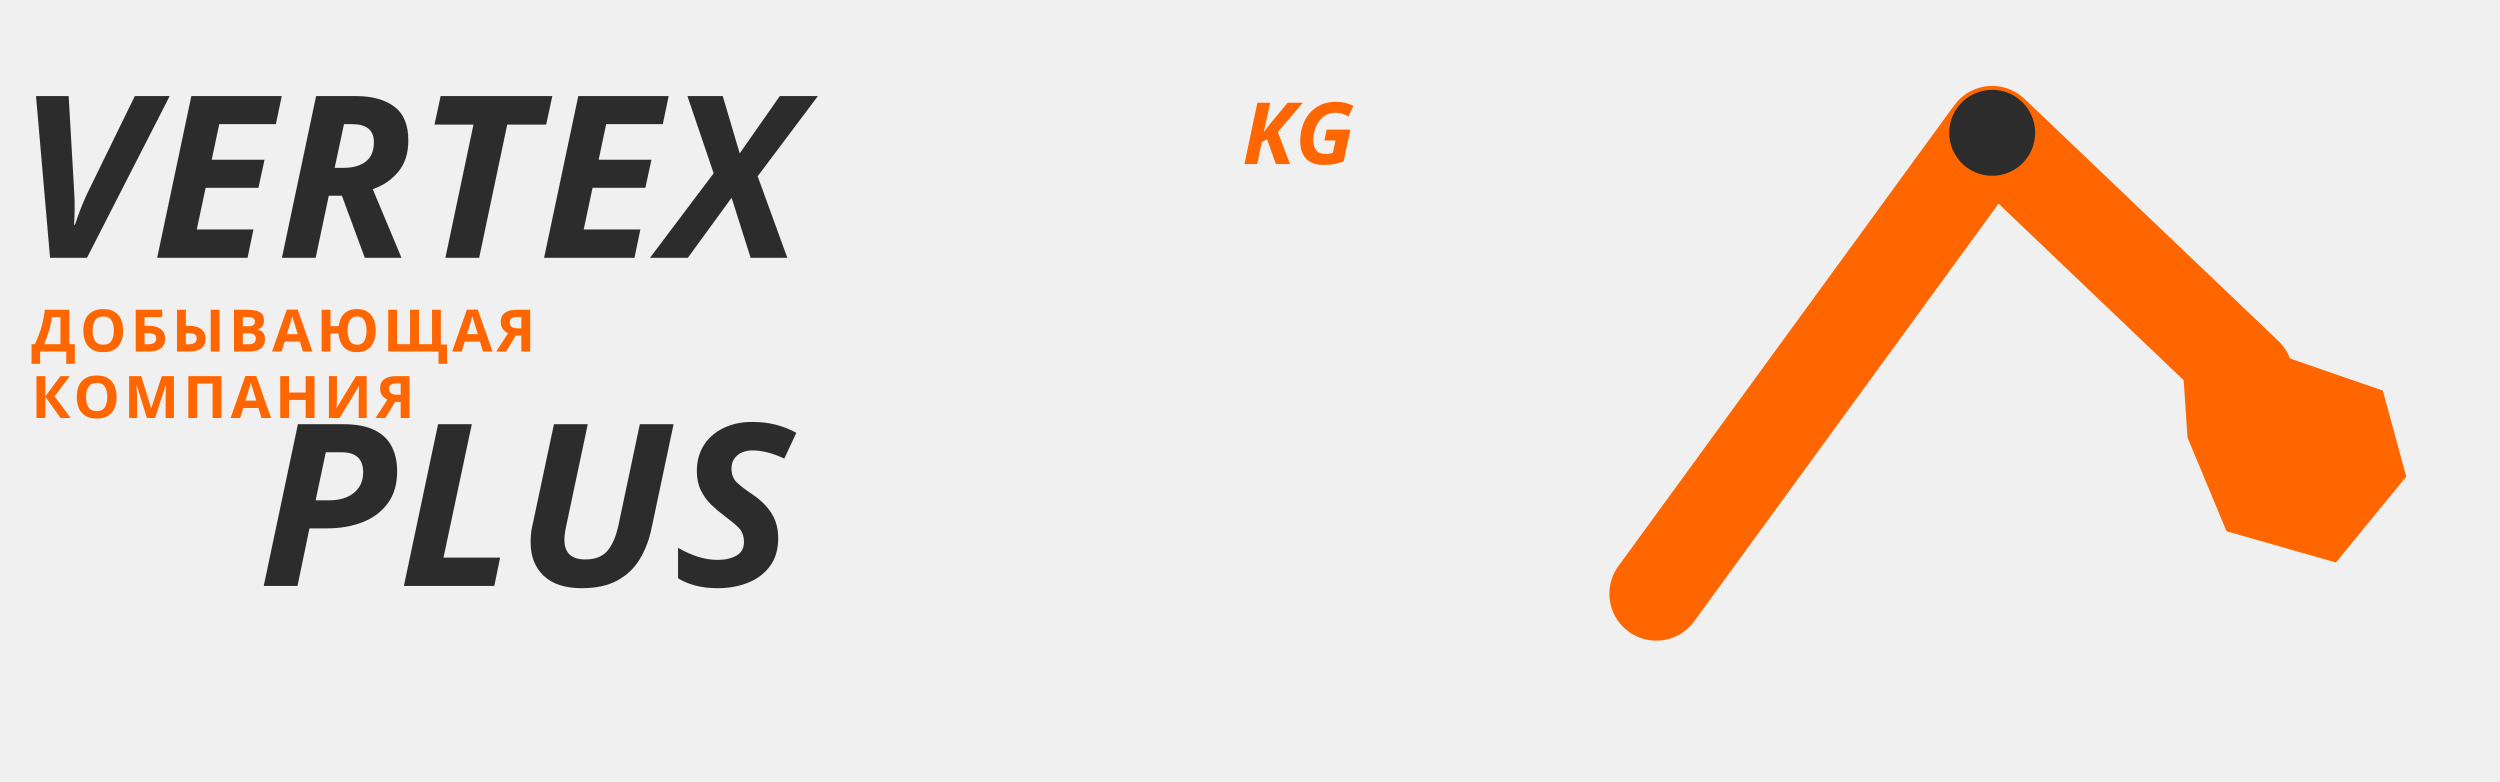
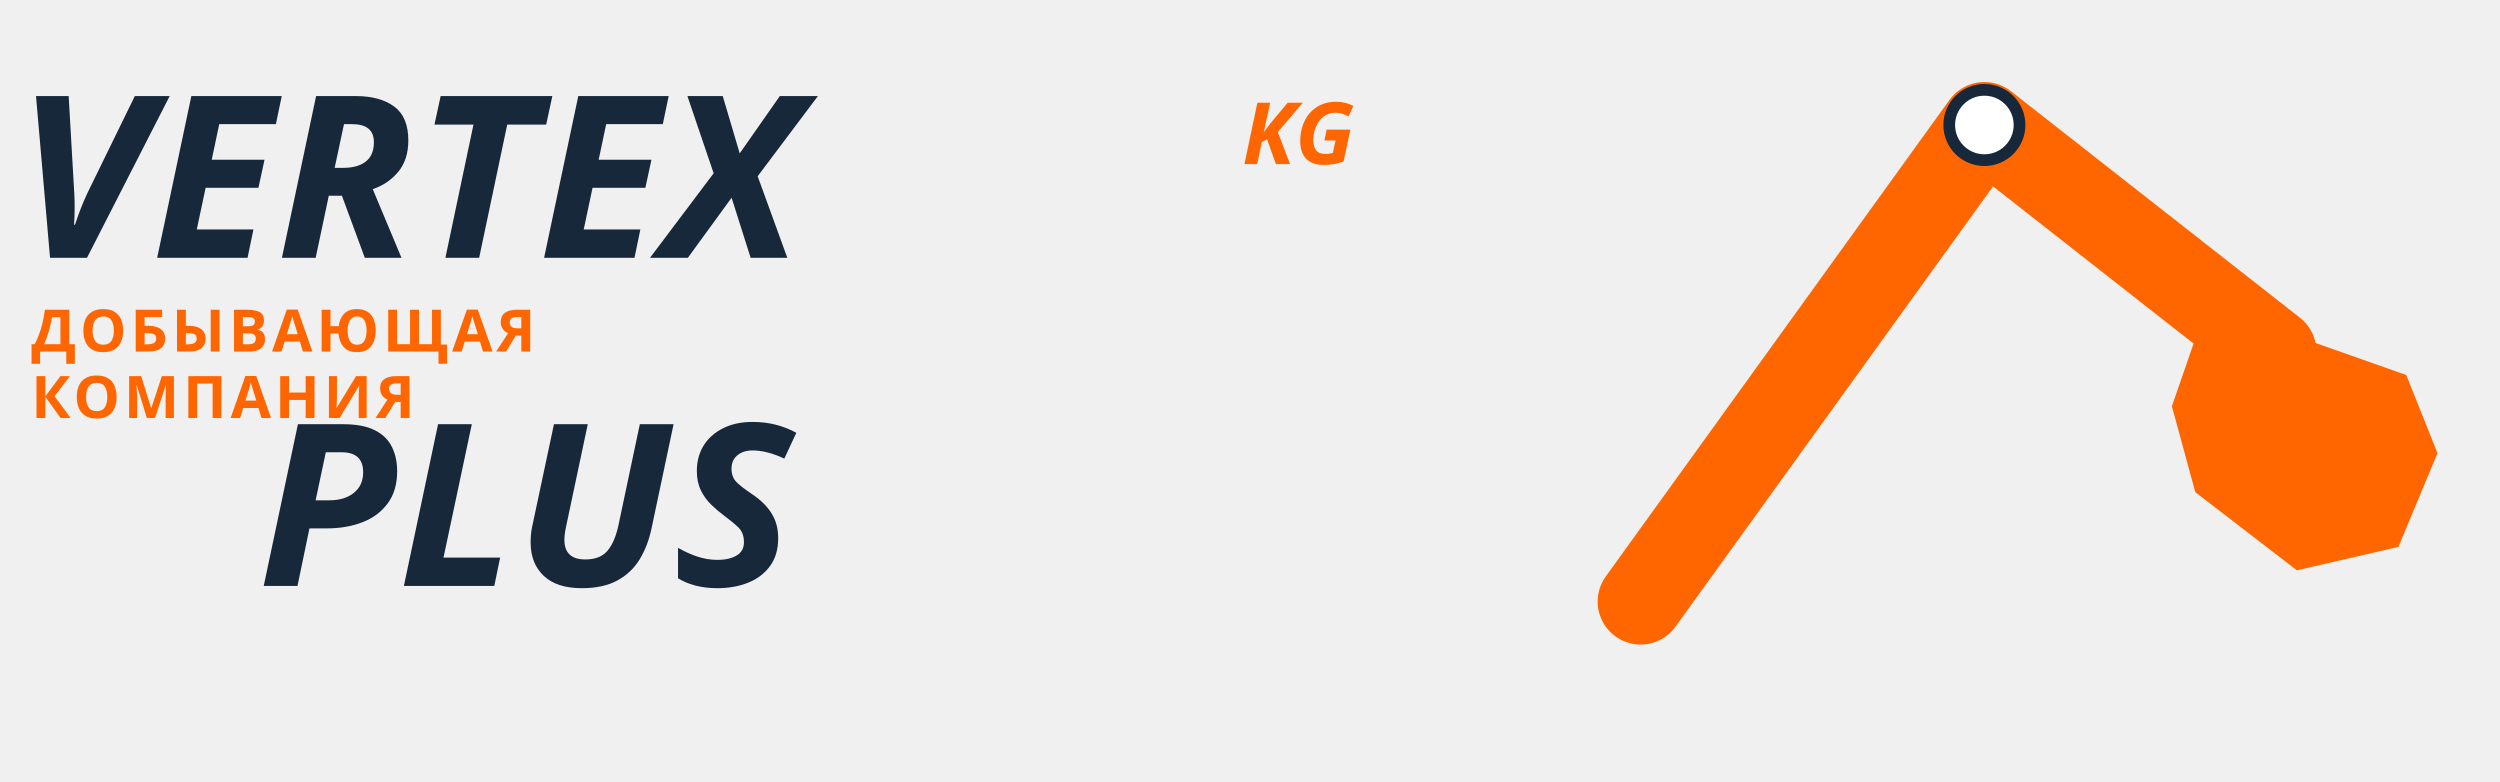
<svg xmlns="http://www.w3.org/2000/svg" viewBox="0 0 640 200" fill="none" role="img" aria-labelledby="vertexLogoTitle">
  <g font-family="Oswald, 'Arial Narrow', sans-serif" font-weight="700">
-     <text x="4" y="66" font-size="58" letter-spacing="0.5" font-style="italic" fill="#2C2C2C">VERTEX</text>
+     <text x="4" y="66" font-size="58" letter-spacing="0.5" font-style="italic" fill="#16283A">VERTEX</text>
    <text x="318" y="42" font-size="22" letter-spacing="0.5" font-style="italic" fill="#FF6600">KG</text>
-     <text x="66" y="150" font-size="58" letter-spacing="0.5" font-style="italic" fill="#2C2C2C">PLUS</text>
+     <text x="66" y="150" font-size="58" letter-spacing="0.5" font-style="italic" fill="#16283A">PLUS</text>
  </g>
  <g font-family="Oswald, sans-serif" font-weight="600" letter-spacing="1">
    <text x="8" y="90" font-size="15" fill="#FF6600">ДОБЫВАЮЩАЯ</text>
    <text x="8" y="107" font-size="15" fill="#FF6600">КОМПАНИЯ</text>
  </g>
  <g transform="translate(410,4)">
-     <path d="M14 148 L100 30 L165 92" stroke="#FF6600" stroke-width="24" stroke-linecap="round" stroke-linejoin="round" fill="none" />
-     <path d="M148 78 L200 96 L206 118 L188 140 L160 132 L150 108 Z" fill="#FF6600" />
-     <circle cx="100" cy="30" r="11" fill="#2C2C2C" />
+     <path d="M10 150 L98 28 L172 86" stroke="#FF6600" stroke-width="22" stroke-linecap="round" stroke-linejoin="round" fill="none" />
+     <path d="M155 74 L206 92 L214 112 L204 136 L178 142 L152 122 L146 100 Z" fill="#FF6600" />
+     <circle cx="98" cy="28" r="9" fill="#FFFFFF" stroke="#16283A" stroke-width="3" />
  </g>
</svg>
